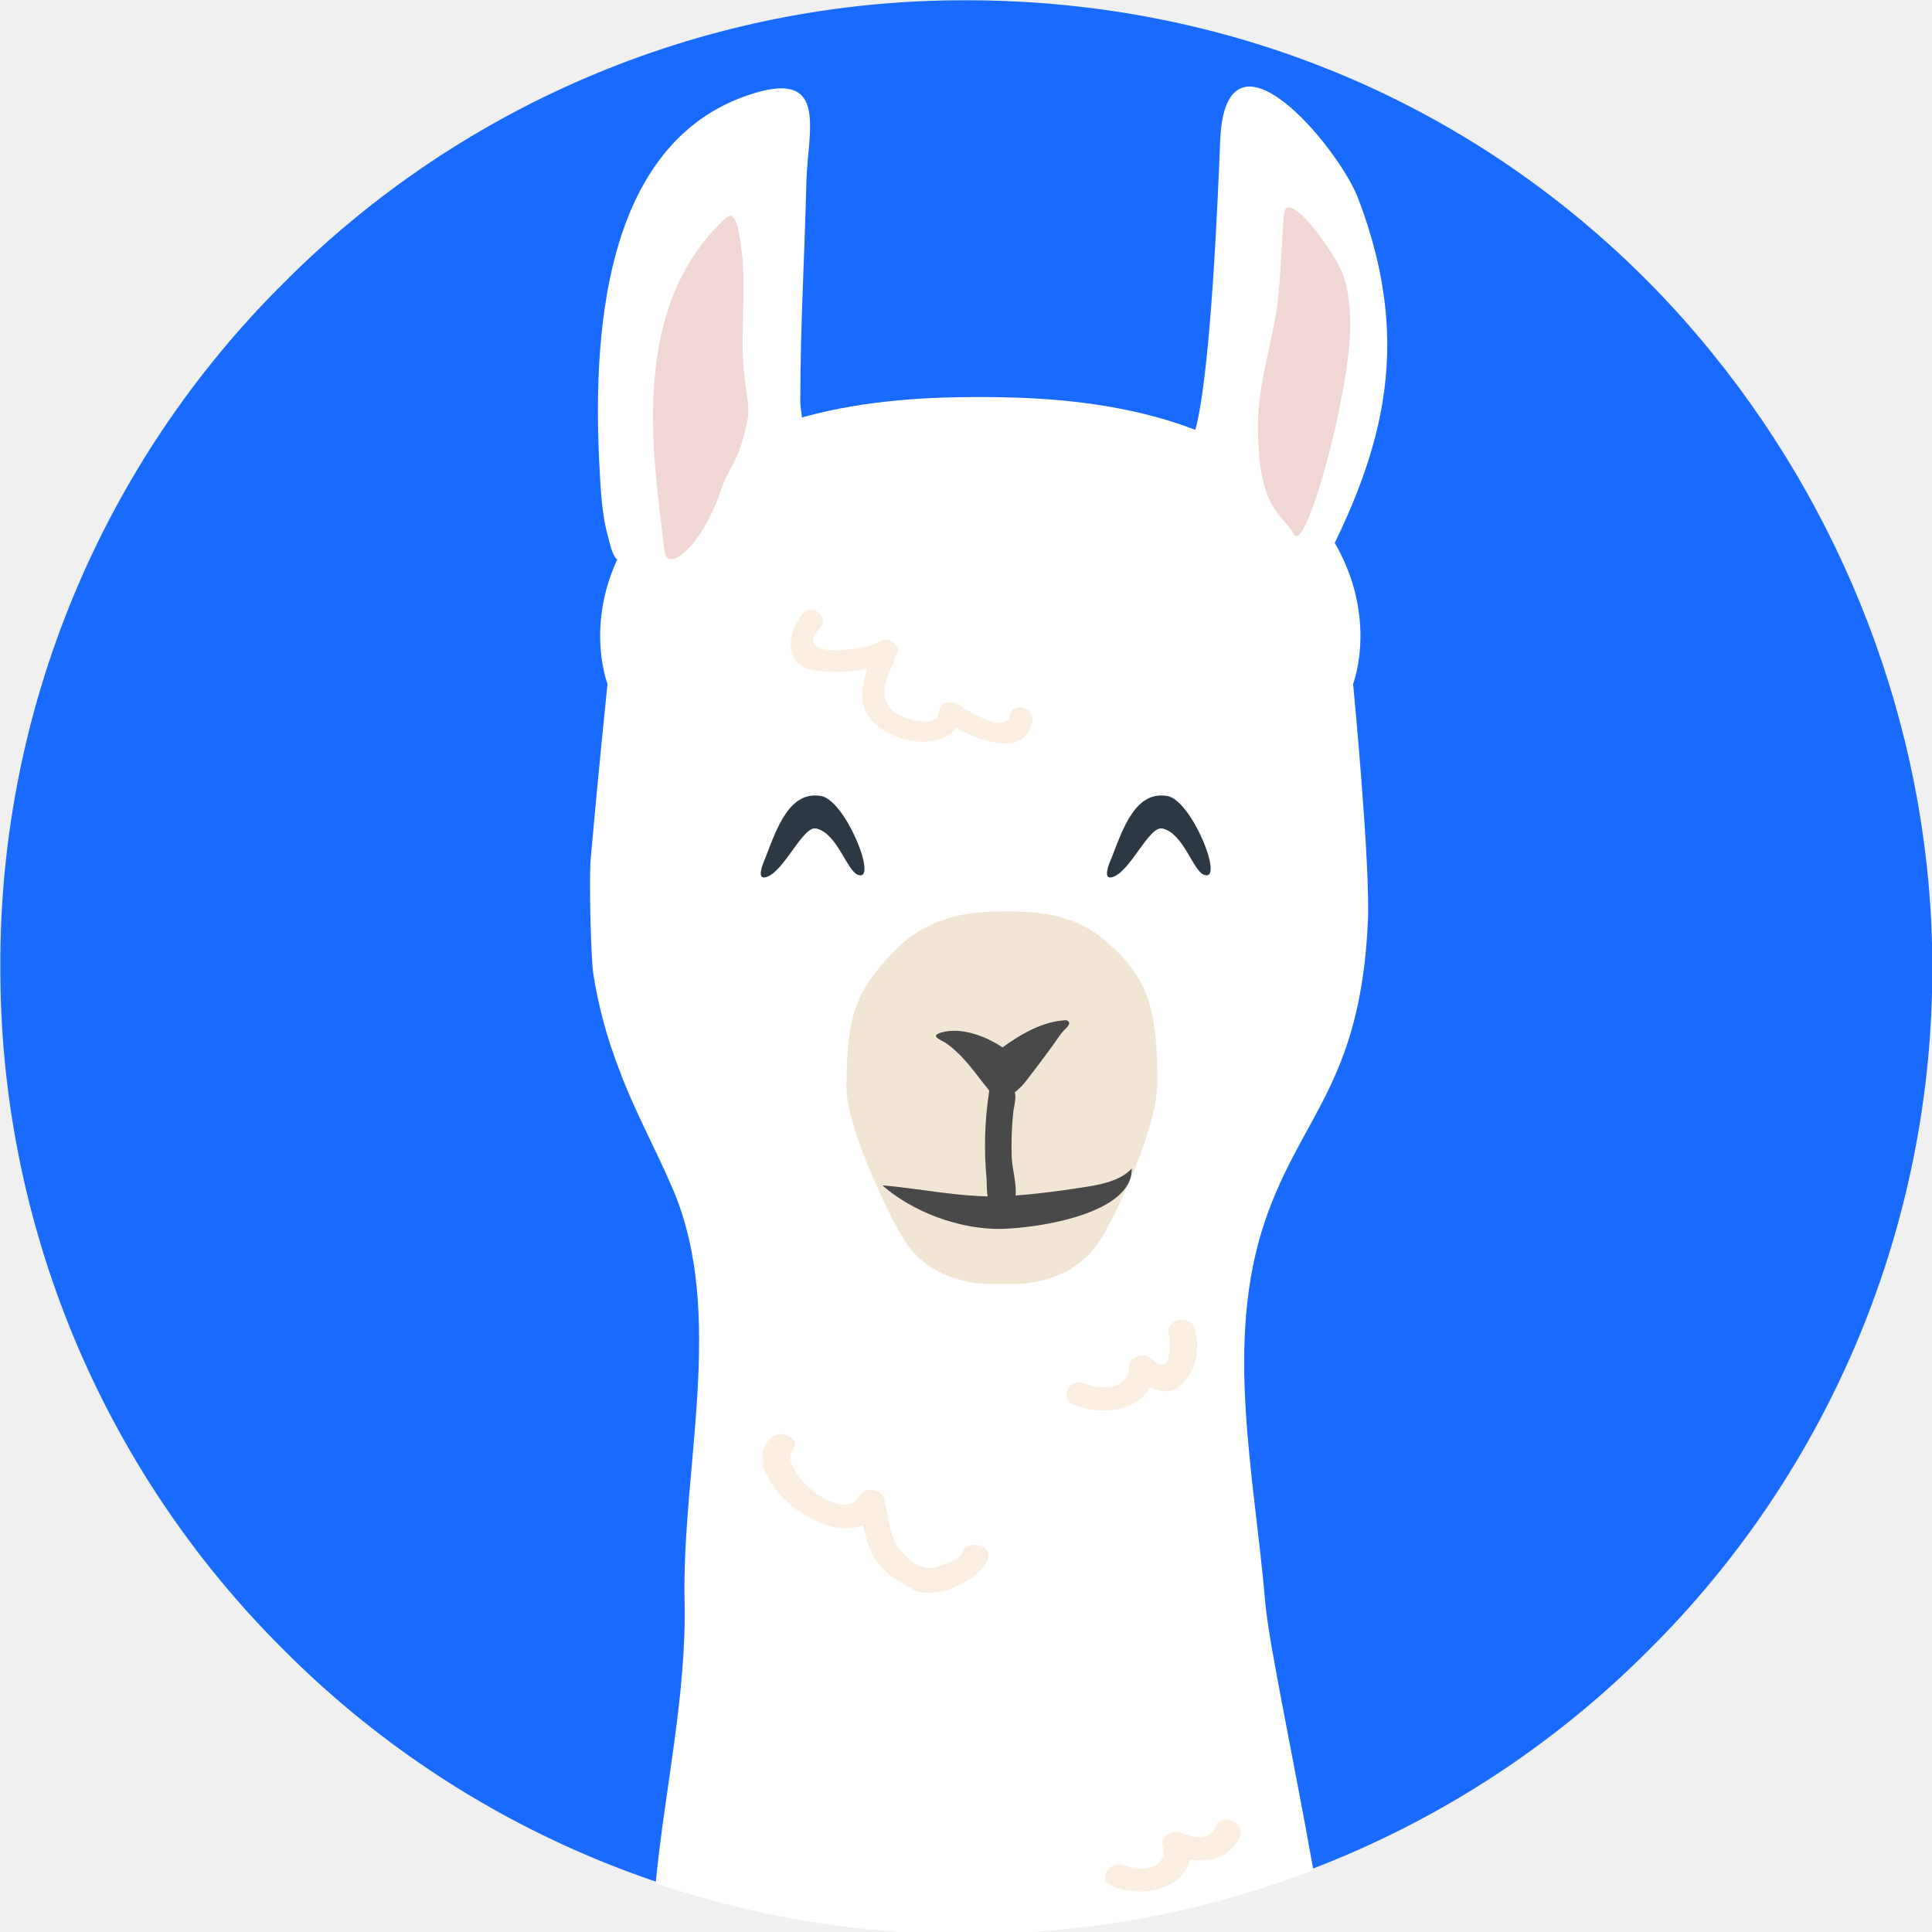
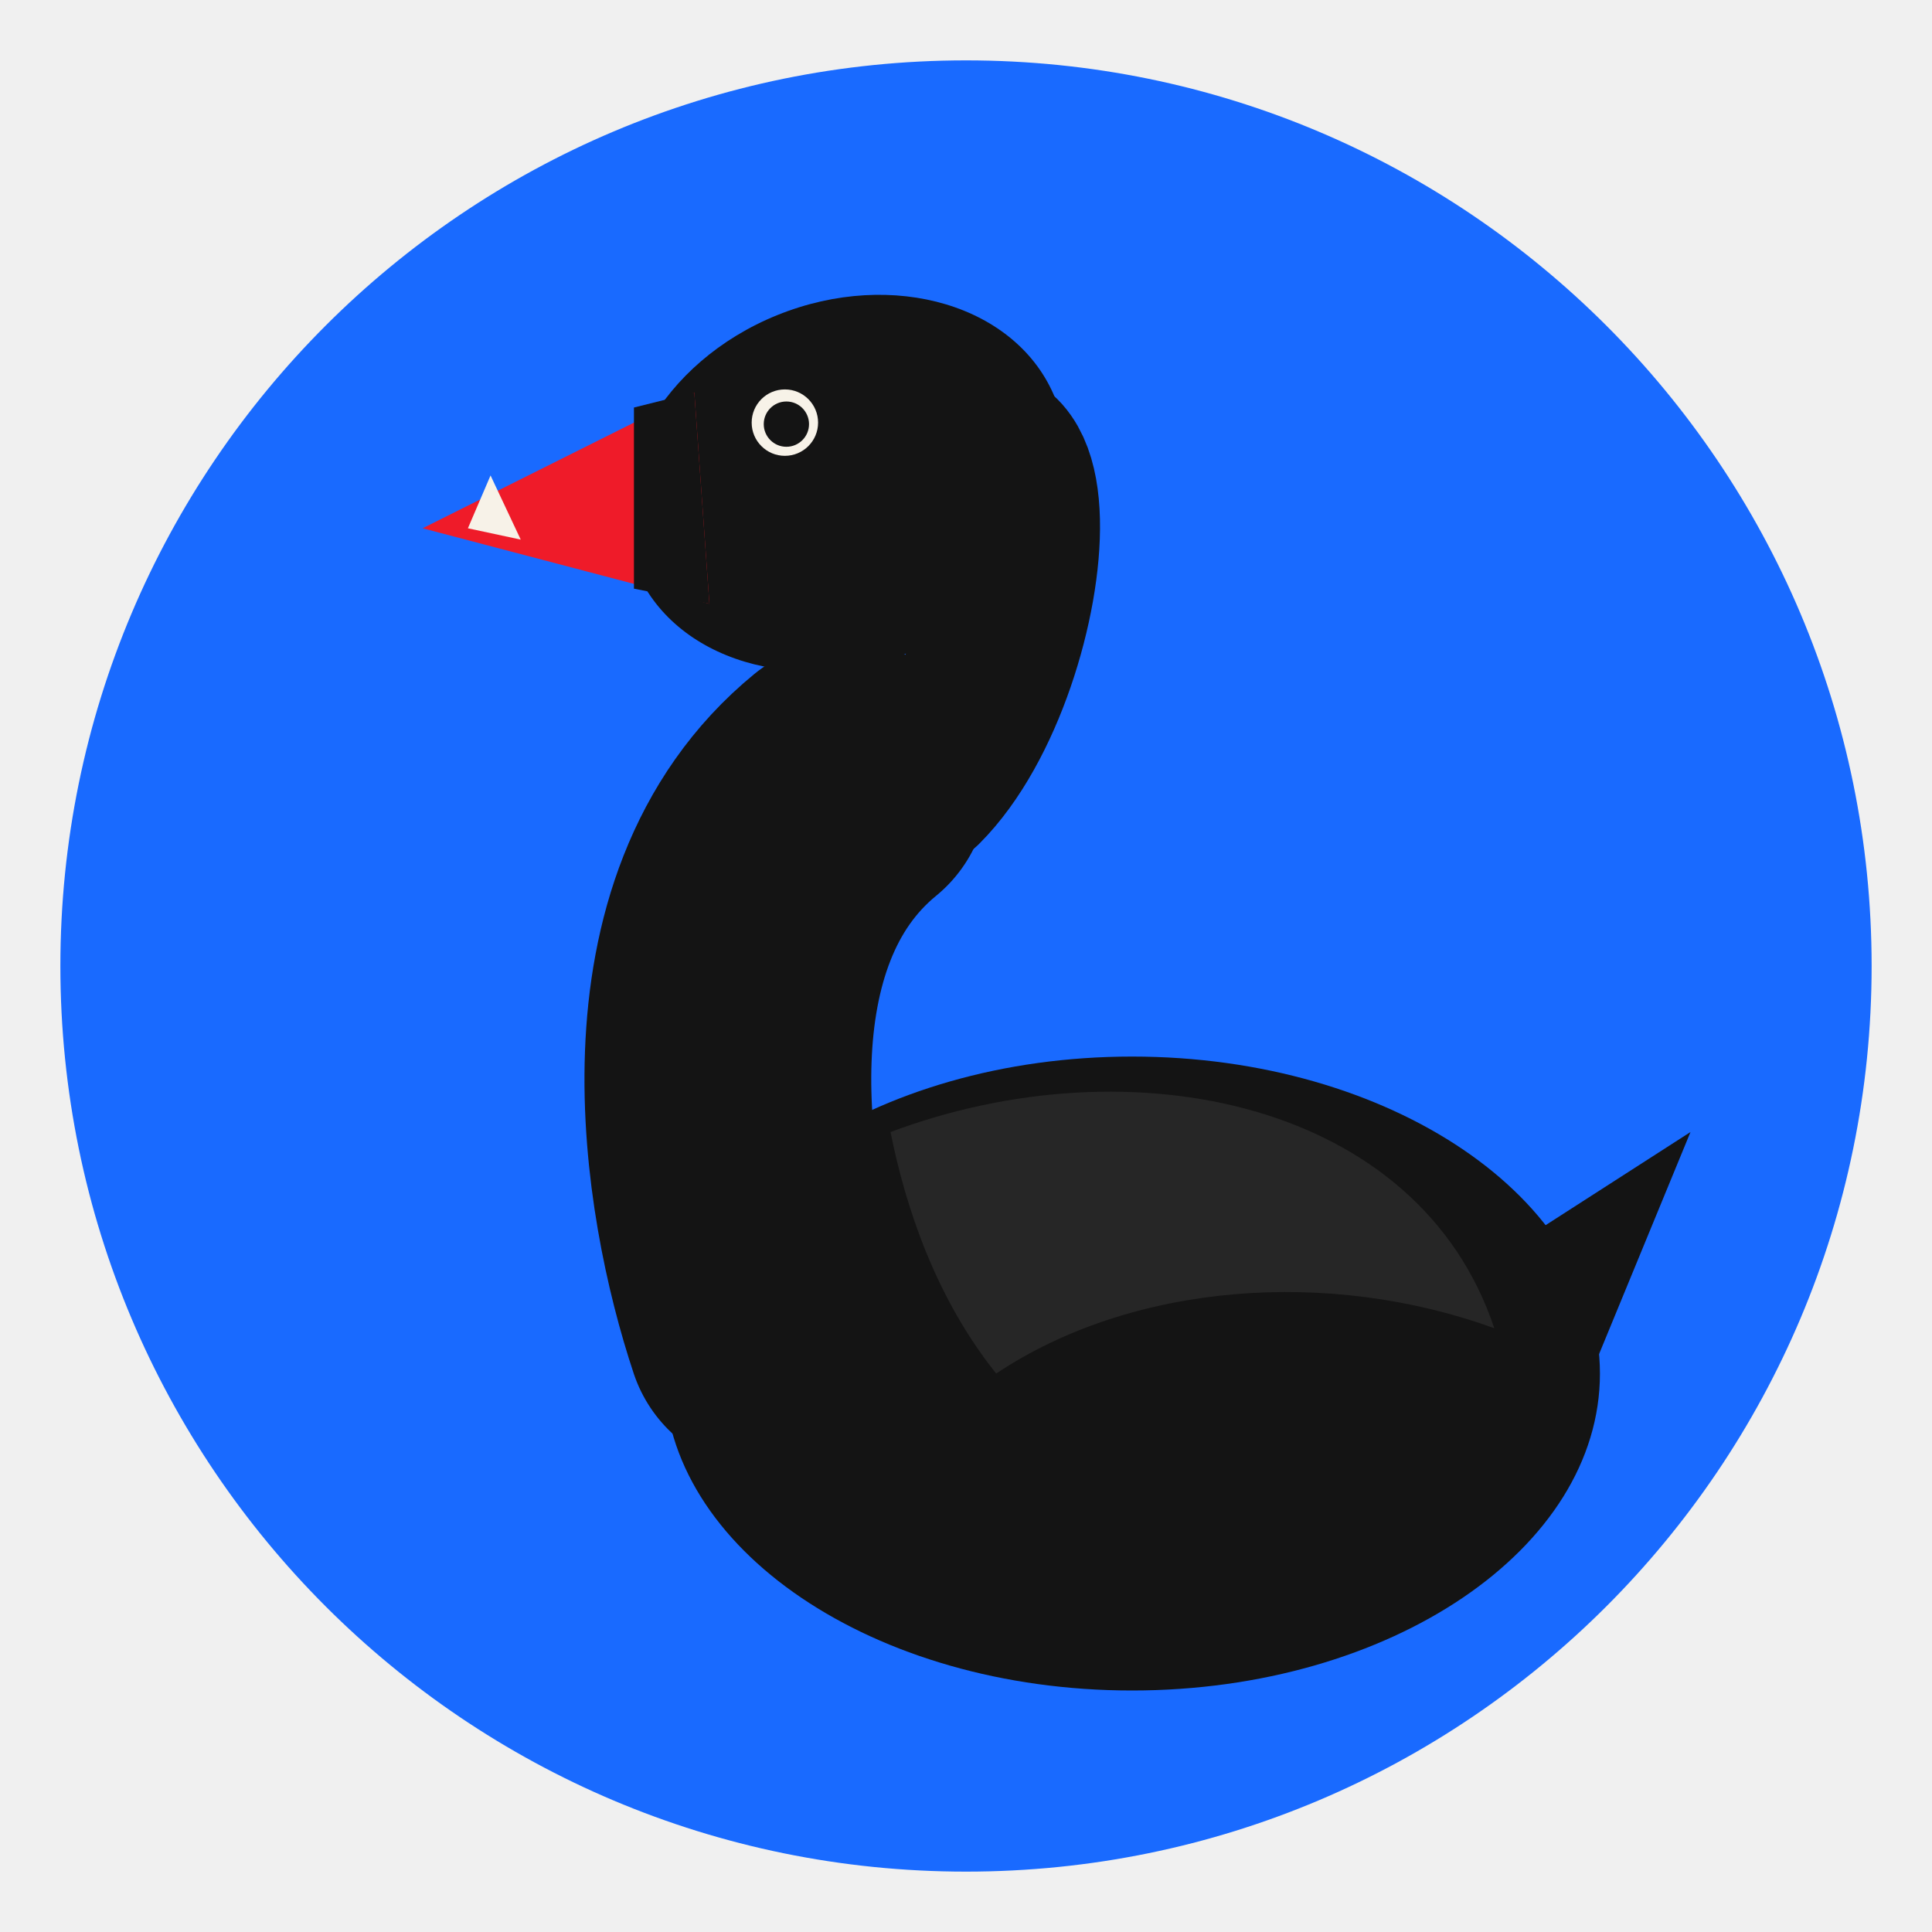
- <svg xmlns="http://www.w3.org/2000/svg" xml:space="preserve" viewBox="0 0 256 256" width="256" height="256">
-   <path d="M2268.2 2512.3a953.7 953.7 0 0 1-50 57c-180.5 189.5-426.2 294-691.6 294A953.7 953.7 0 0 1 847.8 2582a952.7 952.7 0 0 1-281.2-678.8 953.8 953.8 0 0 1 281.2-678.9 953.7 953.7 0 0 1 678.8-281.1 953.7 953.7 0 0 1 678.8 281.1 953.7 953.7 0 0 1 281.2 678.9c0 219.2-78.9 437.2-218.4 609" style="fill:#196aff;fill-opacity:1;fill-rule:nonzero;stroke:none;stroke-width:.366" transform="matrix(.13333 0 0 -.13333 -75.5 381.8)" />
-   <path d="M1823.7 1650.9c35.7 104.2 94.7 136.1 102 297 2.6 56.5-14.7 236-14.7 236s28 72-25.8 152.3c-83.5 124.3-255.4 132.8-345.7 132.8-90.3 0-260.2-8.5-343.7-132.8C1142 2256 1170 2184 1170 2184s-9.5-92.4-16.7-173.8c-1.7-19.1.1-94.7 2.4-113a453 453 0 0 1 25.8-96.2c14.4-39.6 36.8-79.9 54-120.5 51.8-122.8 8.4-274.9 11.1-407.3 2.2-94-20-189.3-28.7-281.2a960.4 960.4 0 0 1 308.7-50.6 958.6 958.6 0 0 1 344.9 63.6c-20.4 115-44.1 224.2-47.8 265.9-10.6 125.9-41.3 259.4 0 380" style="fill:#fff;fill-opacity:1;fill-rule:nonzero;stroke:none;stroke-width:.367" transform="matrix(.13333 0 0 -.13333 -75.5 381.8)" />
-   <path d="M1162.9 2383.9c1.1-18.8 3-38 8.3-56.2 1.6-5.7 4-19.7 11.4-21.8 9-2.6 25.9 8.3 32.3 13 12.3 9 23.9 18.5 36.2 27.6 8 6 16.5 10.5 24.3 16.5 8.4 6.6 14.7 14.5 21.7 22.2 8.4 9.4 14.8 19 21.3 29.5 5.1 8.2 37.1 13.5 42.2 21 5.6 8.3 1 18.6 1 28.7 0 74.2 4.4 147.6 6.1 220.3 1.8 50 21.4 109.2-53.4 85.8-160.3-50-158.5-271.3-151.4-386.6M1869.1 2279.7c-1.6 1.8-4.2 3.2-6.3 4.8a208 208 0 0 0-25.1 21.5c-9.4 9.6-19.2 19-28.2 28.9-7.9 8.7-17.3 16.6-25 25.6-5.1 6-10 12.3-14.6 18.5-2.3 3.2-3.5 7-5.3 10.4-2.7 5-40 10.1-36.2 15 6.3 8.3 20.3 15.4 23.7 25 17.2 48.6 24.8 244.5 26.8 294.5 5.4 127.8 117.6-6.3 137.2-57.7 57-149.7 23.2-258.8-46.3-386.6" style="fill:#fff;fill-opacity:1;fill-rule:nonzero;stroke:none;stroke-width:.366" transform="matrix(.13333 0 0 -.13333 -75.5 381.8)" />
-   <path d="M1716.5 1787.9c-.1 73.8-9.3 103.6-50.4 139.7-25.8 22.6-55.9 31.2-103.8 30-47.9 1.2-82.4-13.4-107.3-39.2-37.5-39-47.4-62-47.5-135.9 0-39.9 43-128.1 55.7-148.5 21.3-36 60.6-48.9 99.1-46.2 38.6-2.7 77.9 10.3 99.1 46.2 12.8 20.4 55.1 107 55 153.9" style="fill:#f1e6d3;fill-opacity:1;fill-rule:nonzero;stroke:none;stroke-width:.366" transform="matrix(.13333 0 0 -.13333 -75.5 381.8)" />
-   <path d="M1226.6 2316c-9.6 86.2-38.6 240 61.5 331.3 11 10.1 14-24.2 15.8-38 2.6-19 0-73.5.4-92.6.7-36.1 8.3-55 4.7-71.5-9.6-45-17.3-42.2-26.5-69.6-18.3-54.4-53.3-83-55.9-59.5M1851.7 2333c10.3-18.2 37 80.3 45.4 123.2 8 40.3 18 93.8 4 133.9-7.4 21.5-53 84.5-58.4 62.9-2-8.5-3.2-71.1-8.3-101.1-6.4-37.1-18-73.8-18-111.6-.2-84.5 25.3-88 35.3-107.2" style="fill:#f1d7d4;fill-opacity:1;fill-rule:nonzero;stroke:none;stroke-width:.366" transform="matrix(.13333 0 0 -.13333 -75.5 381.8)" />
-   <path d="M1522 1319.7c-2.2-6.5-18.6-11.4-24.8-13.3-14.9-4.9-28.1 6.9-36.4 16.8-11.6 13.7-11.3 35.6-16.2 51.6-2.9 9.7-19.5 11-24.5 2-16.6-29.8-81.1 26.4-66.1 45.2 9.9 12.3-13.8 23.2-23.6 11-29-36.1 49-103.4 93.6-85.2 2-9 4-18 8-26.6 7.4-16.9 23.9-27.8 41-37 23.1-12.4 68.2 9.5 75 30.3 4.9 14.5-21.2 19.7-26 5.2M1727.6 1538.2c2.4-10 2.8-44-16-25.4-7.5 7.5-22.6 3-23.2-7-1.4-23.4-24.9-24-45.1-16.9-16 5.6-24.6-16.6-8.6-22.1 29.7-10.4 62-4.6 74.7 17.8 10.1-4.7 21.5-6 30.7 2.6 16 15 18.4 36.2 13.7 55.7-3.5 14.8-29.7 10.1-26.2-4.7M1775 1049.2c-7-14.3-19.8-13.4-33.6-7.4-10.1 4.4-22.6-2.8-19.6-13 6.2-20.6-19.7-26.6-37.3-19.3-15.4 6.5-28.8-13.8-13.2-20.3 31.6-13.2 71.7-1.6 77.5 26.2 20.4-3.3 39.8 2.4 49.4 22.3 6.7 13.6-16.4 25.4-23.2 11.5M1569.8 2153.3c-3.3-20.2-41.1 3.3-50.5 9.7-8.3 5.5-19 2.1-20-7.3-1.4-12.7-18.5-9-26.3-7.4-14.8 3-27.4 12.2-27.7 26-.4 13.6 8.2 27.7 12.6 40.4 2.9 8-8.7 17-17.2 11.5-15.2-9.7-88.7-18.5-59.4 13.6 9.3 10.2-7.1 24.8-16.6 14.5-13.5-14.8-22.6-48.7 6.6-56 15.5-3.7 37.8-3.5 56.8.8-8-25.5-9.6-48.8 23.2-65.1 22.1-11.1 52.5-11 65.4 6 27.2-14.5 69.7-28.7 75.6 7.8 2.1 13-20.4 18.5-22.5 5.5" style="fill:#faeee0;fill-opacity:1;fill-rule:nonzero;stroke:none;stroke-width:.366" transform="matrix(.13333 0 0 -.13333 -75.5 381.8)" />
-   <path d="M1443 1685.6c39.4-3.4 78.8-12.3 118.5-10.9 25.4 1 51.7 4.5 76.8 8.2 18.2 2.7 40.5 6 52.7 19.4 1-45-92.6-59.1-128.9-60-42.1-1-89.5 17.2-119 43.3" style="fill:#494949;fill-opacity:1;fill-rule:nonzero;stroke:none;stroke-width:.366" transform="matrix(.13333 0 0 -.13333 -75.5 381.8)" />
-   <path d="M1549.4 1779.5a353.5 353.5 0 0 1-2.7-87.3c.7-7.6-1.3-25.7 8.8-29.5 8.2-3 18.3 2.7 19.7 10.1 2.2 12.5-3 28.2-3.5 41-.5 14.9 0 29.8 1.6 44.7 1 8.8 5.9 20.7-4.2 27-7.4 4.5-18.3 2.8-19.7-6" style="fill:#494949;fill-opacity:1;fill-rule:nonzero;stroke:none;stroke-width:.366" transform="matrix(.13333 0 0 -.13333 -75.5 381.8)" />
-   <path d="M1626 1849.7c-23.7-1-45.7-14.2-63.4-27-16.1 10.7-40.5 20.5-60.7 14.8-12-3.4-1.1-7.1 4-10.3 9.2-6.2 16.8-14.2 23.7-22.4 10.3-12.6 19.6-25.8 30.7-38 7.6 5.6 15 11.1 21.6 17.6 3.1 3 28.5 37 32.4 42.7 2.4 3.6 5 7.4 7.8 10.8 2.9 3.5 11 9 3.9 11.8" style="fill:#494949;fill-opacity:1;fill-rule:nonzero;stroke:none;stroke-width:.366" transform="matrix(.13333 0 0 -.13333 -75.5 381.8)" />
-   <path d="M1326.5 2010c11.7 30.3 24.3 68.4 56.3 62.4 24.2-5.2 56.7-86.2 36-78.2-11.3 4.4-20.3 41.1-41.4 46-13.4 3-32-43.6-50-48.4-8.7-2.3-4.3 10.4-.9 18.2M1670.6 2010c11.7 30.3 24.2 68.4 56.3 62.4 24.2-5.2 56.7-86.2 35.9-78.2-11.3 4.4-20.2 41.1-41.3 46-13.5 3-32-43.6-50-48.4-8.7-2.3-4.4 10.4-1 18.2" style="fill:#2c3844;fill-opacity:1;fill-rule:nonzero;stroke:none;stroke-width:.366" transform="matrix(.13333 0 0 -.13333 -75.5 381.8)" />
+ <svg xmlns="http://www.w3.org/2000/svg" viewBox="0 0 256 256" width="256" height="256">
+   <circle cx="128" cy="128" r="120" fill="#196aff" />
+   <g fill="#141414">
+     <ellipse cx="150" cy="182" rx="62" ry="42" />
+     <path d="M196 168 L224 150 L210 184 Z" />
+   </g>
+   <g fill="none" stroke="#141414" stroke-linecap="round">
+     <path d="M102 176 C96 158 90 122 112 104" stroke-width="38" />
+     <path d="M122 104 C138 88 142 38 116 70" stroke-width="22" />
+   </g>
+   <ellipse cx="112" cy="64" rx="30" ry="24" fill="#141414" transform="rotate(-22 112 64)" />
+   <path d="M118 150 C150 138 188 146 198 176 C176 168 150 170 132 182 C124 172 120 160 118 150 Z" fill="#262626" />
+   <path d="M92 52 L94 80 L56 70 Z" fill="#ef1b29" />
+   <path d="M92 52 L94 80 L84 78 L84 54 Z" fill="#141414" />
+   <path d="M62 70 L65 63 L69 71.5 Z" fill="#f7f2e8" />
+   <circle cx="104" cy="56" r="4.4" fill="#f7f2e8" />
+   <circle cx="104.2" cy="56.2" r="3" fill="#141414" />
</svg>
